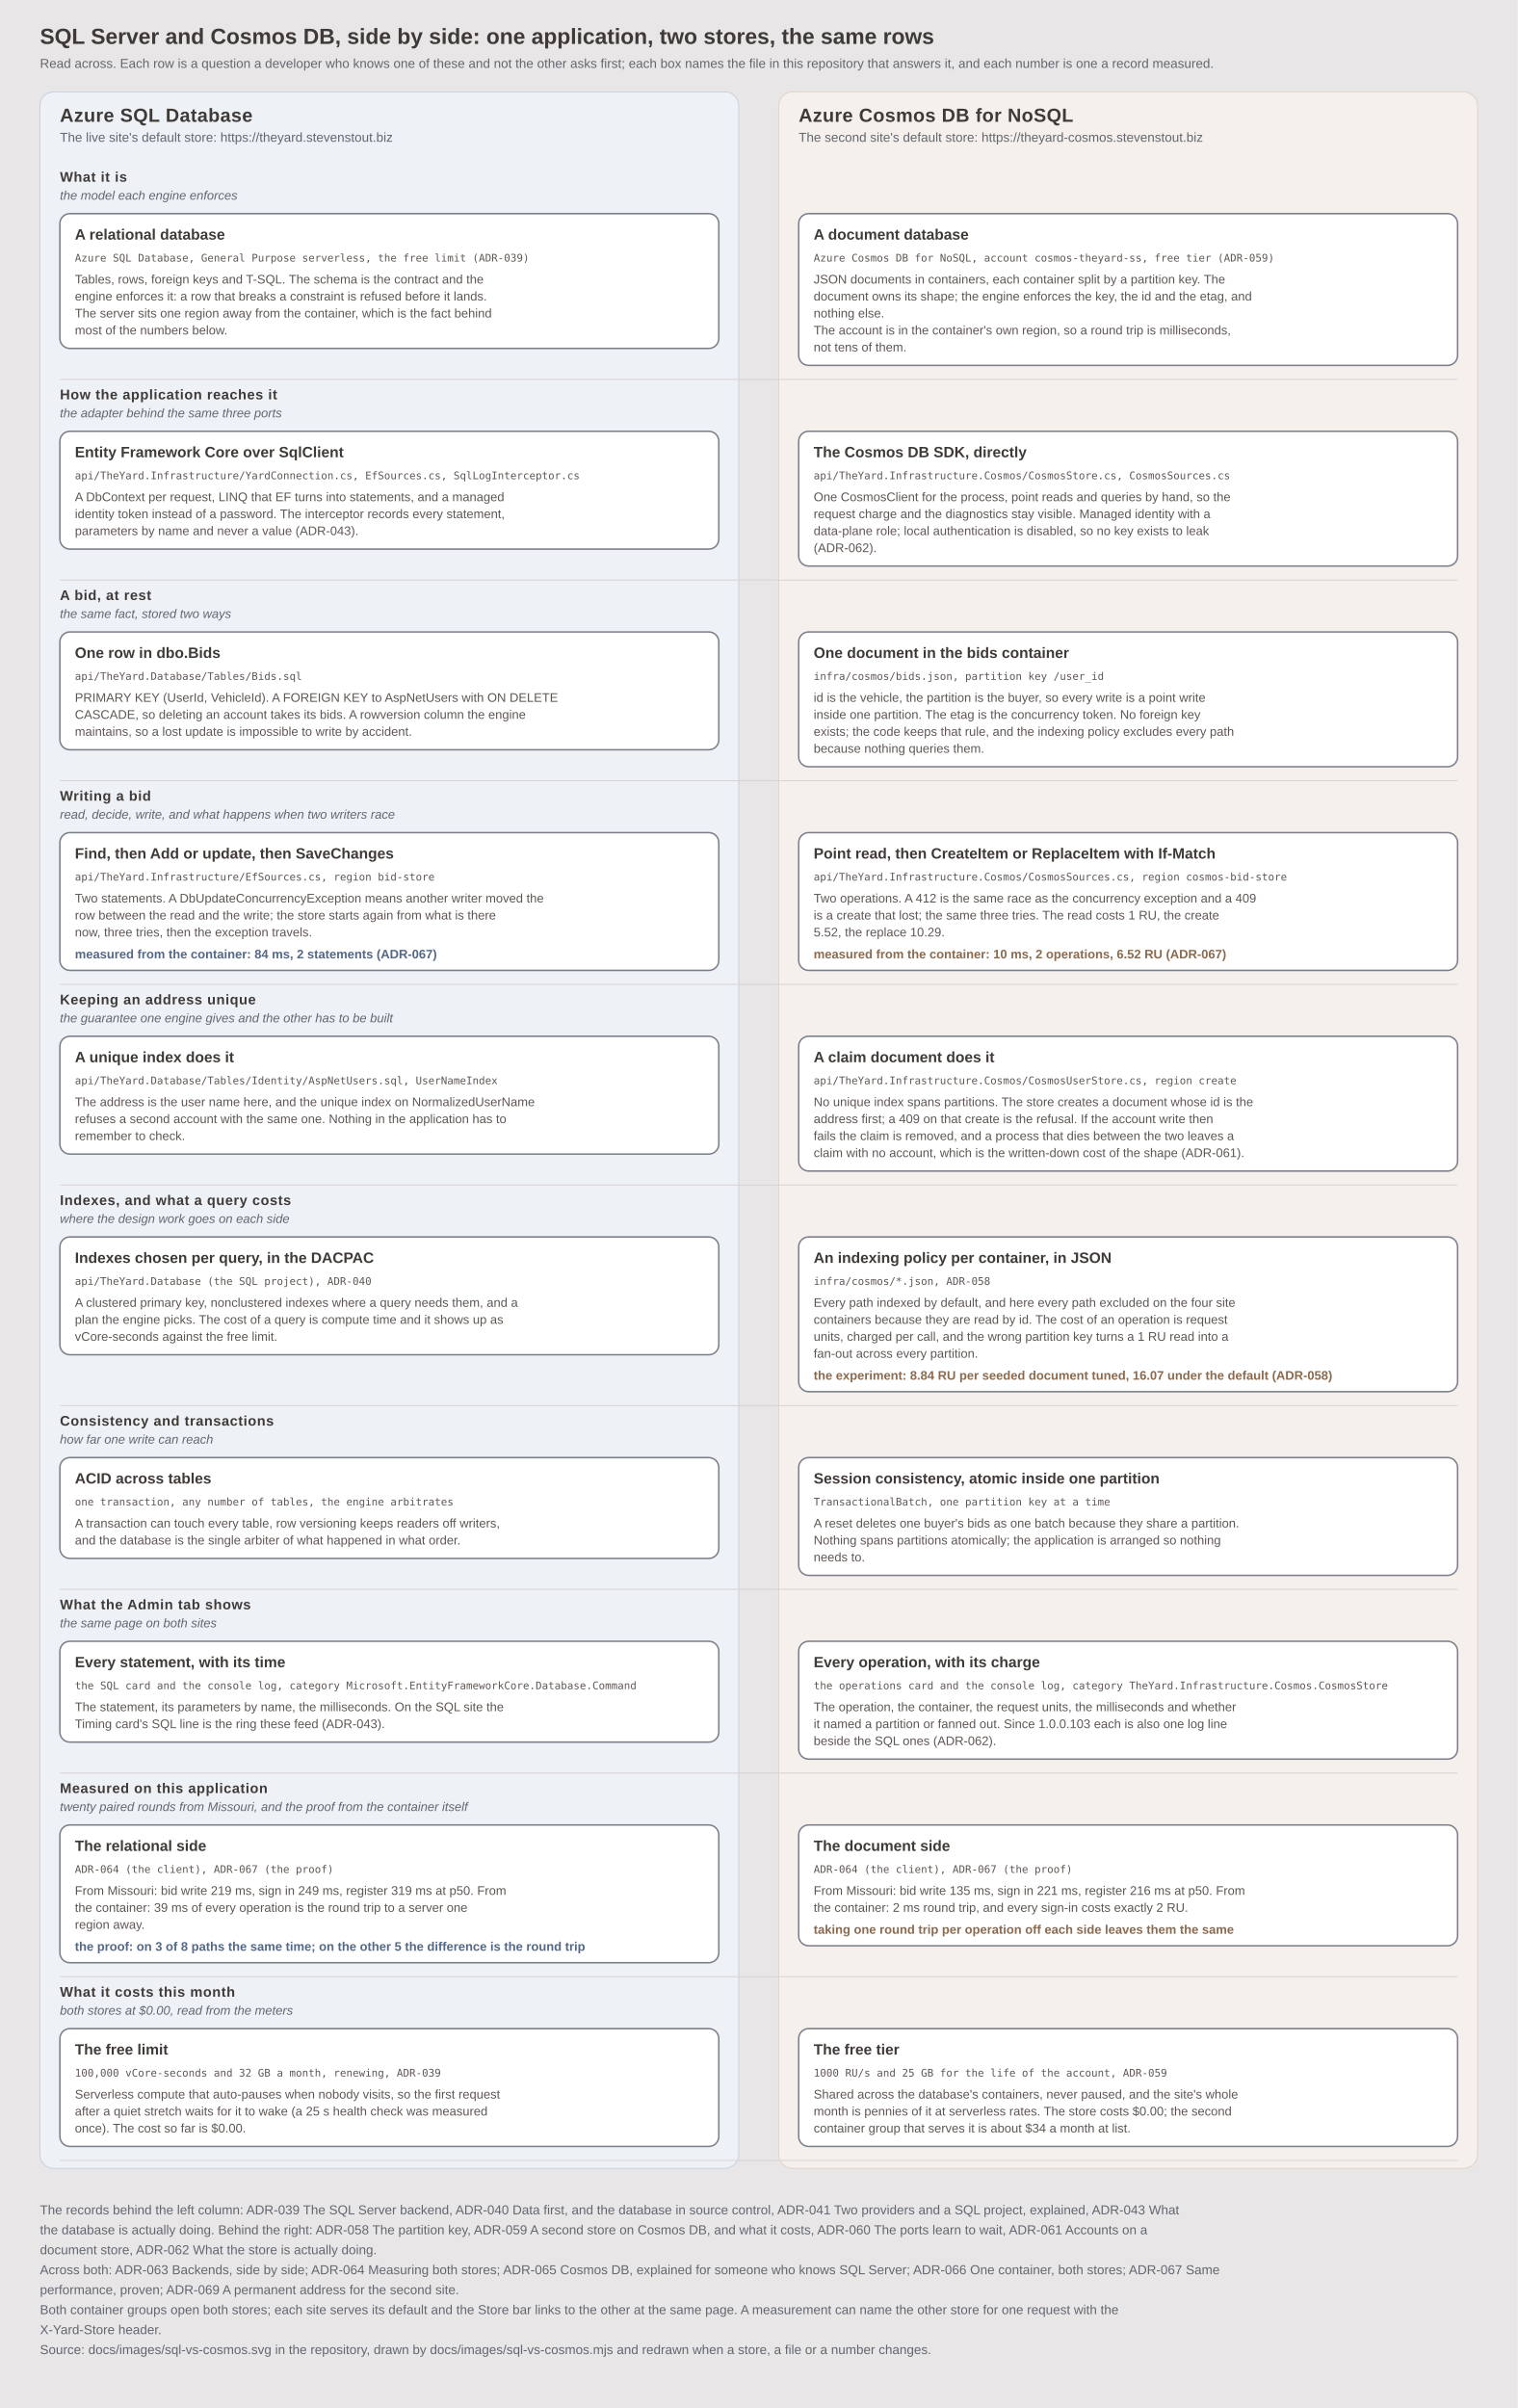
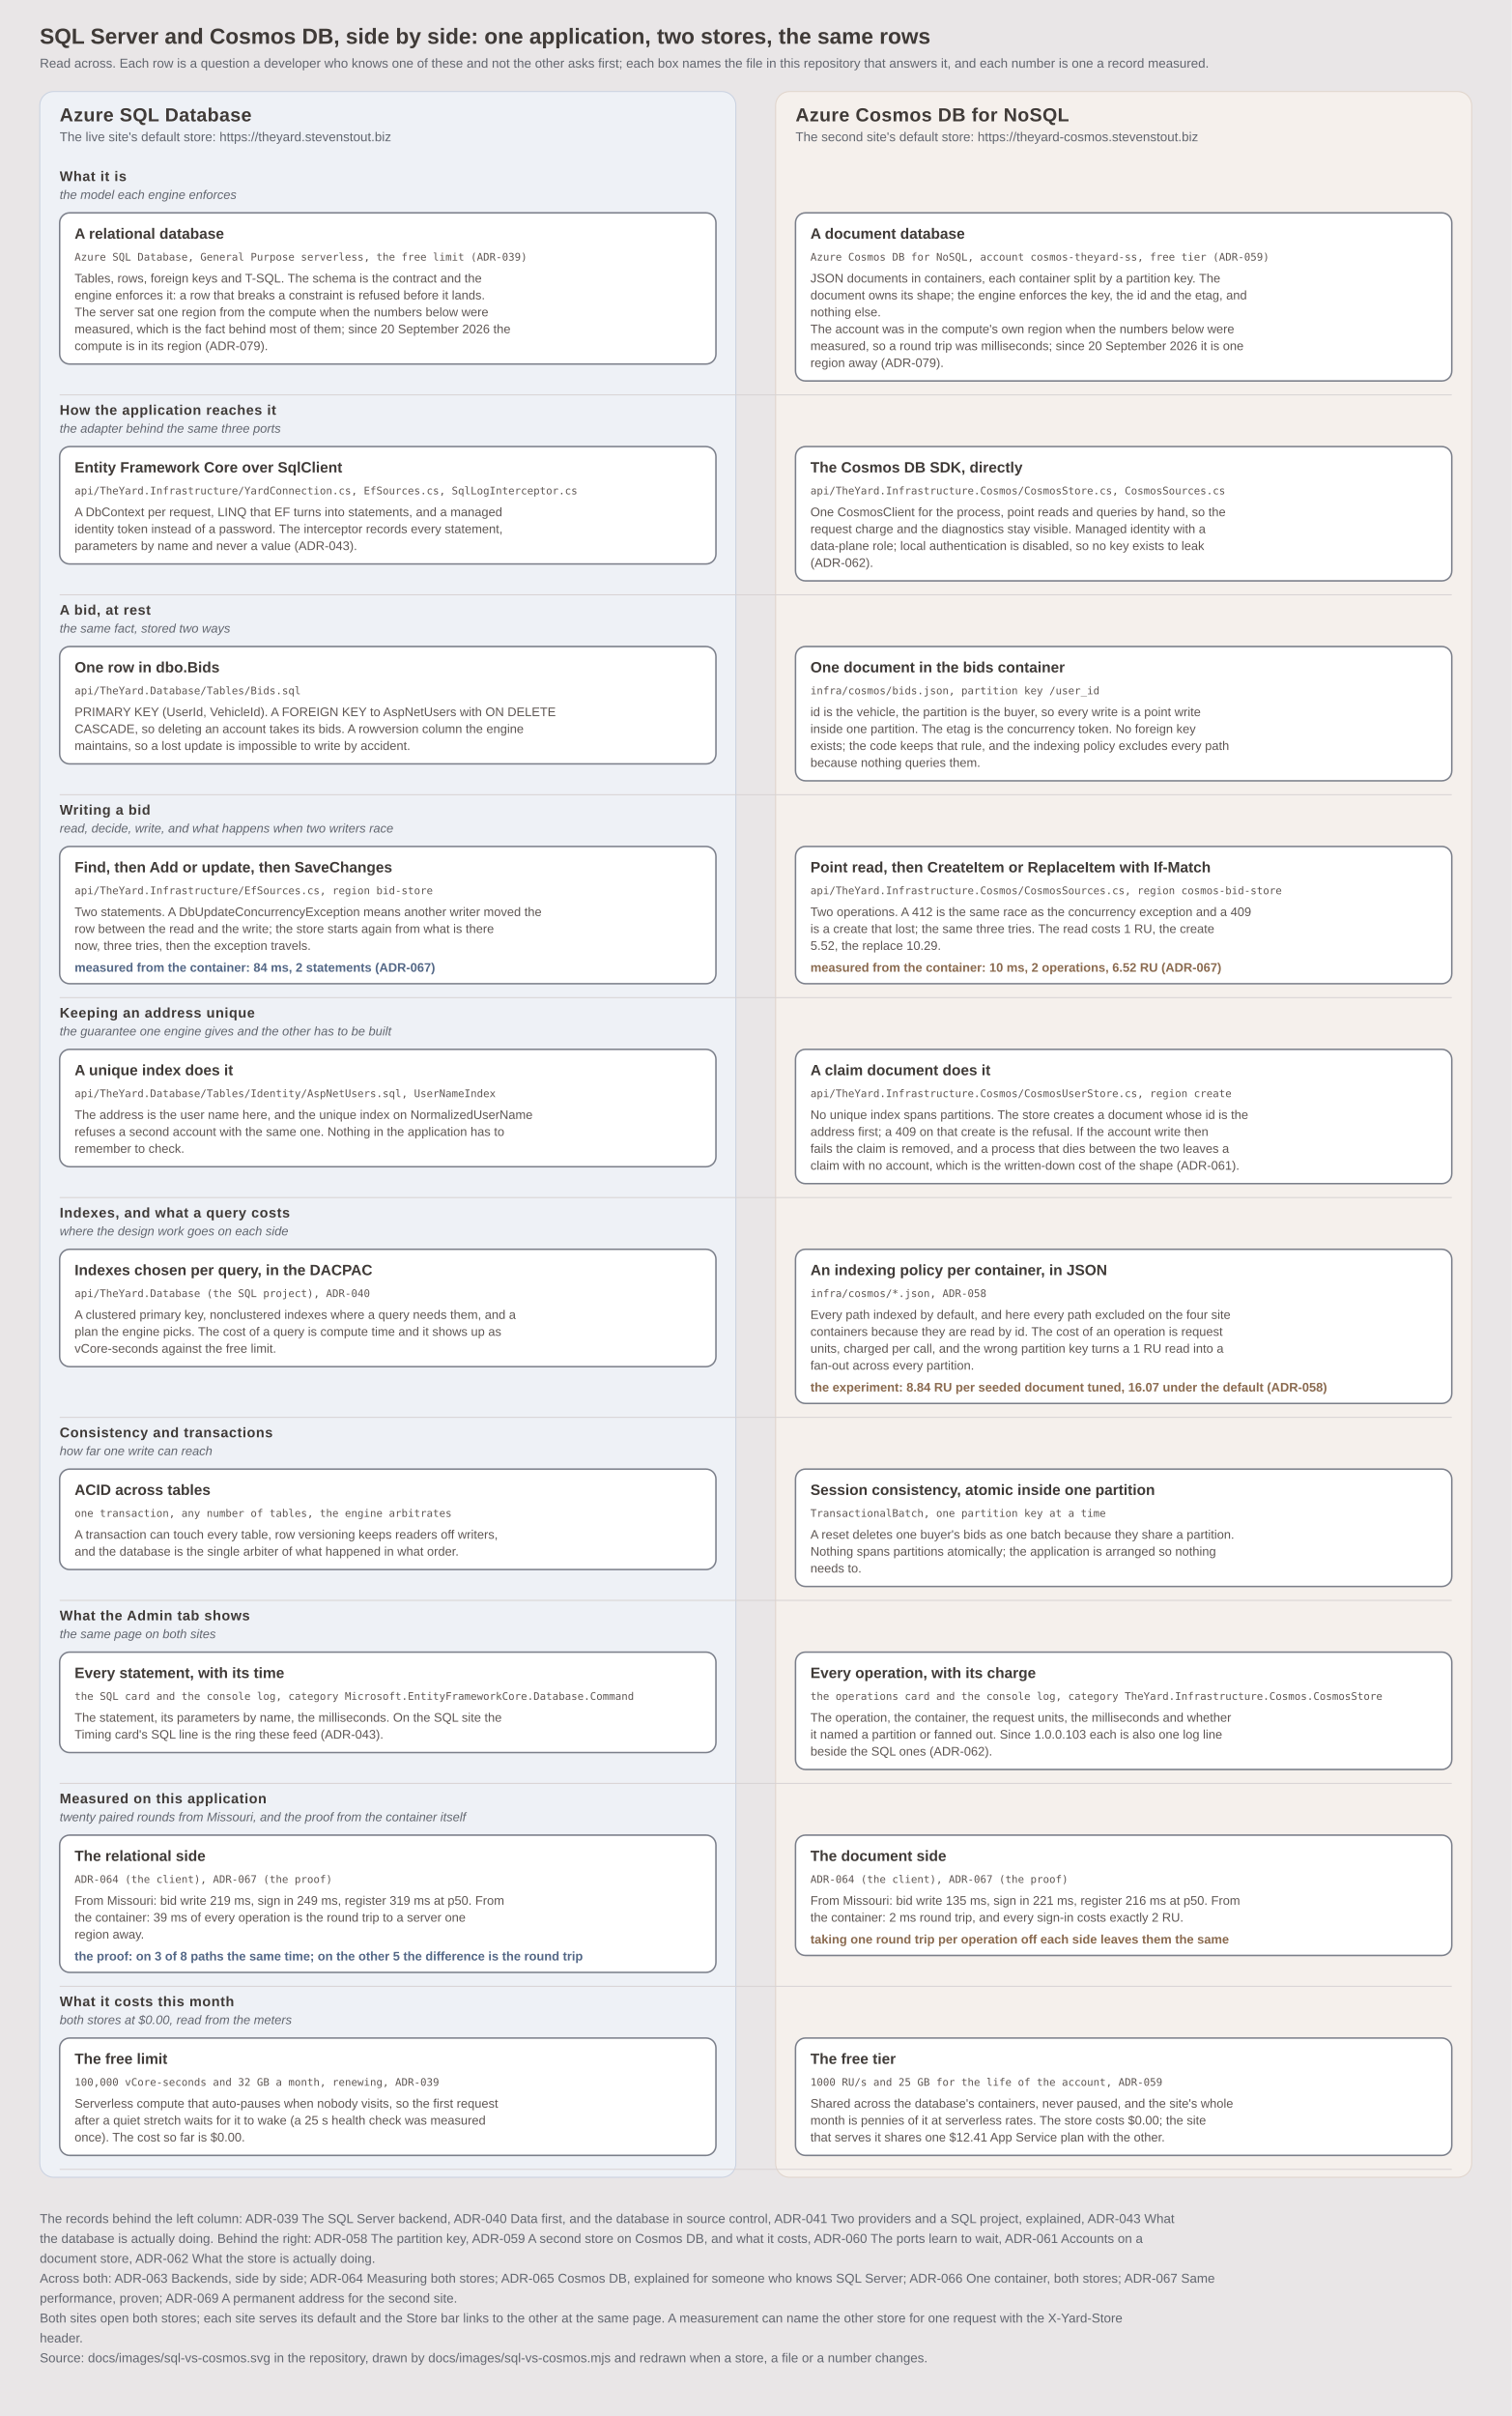
- <svg xmlns="http://www.w3.org/2000/svg" width="1520" height="2412" viewBox="0 0 1520 2412" font-family="Poppins, 'Segoe UI', system-ui, Arial, sans-serif" font-size="14">
+ <svg xmlns="http://www.w3.org/2000/svg" width="1520" height="2429" viewBox="0 0 1520 2429" font-family="Poppins, 'Segoe UI', system-ui, Arial, sans-serif" font-size="14">
  <defs>
    <style>
      .box { fill: #ffffff; stroke: #7b7f8a; stroke-width: 1.5; rx: 10; }
      .lane { fill: #f4f2f3; stroke: #d8d3d4; stroke-width: 1; rx: 14; }
      .lane-sql { fill: #eef1f6; stroke: #c9d1e0; stroke-width: 1; rx: 14; }
      .lane-cosmos { fill: #f5f0ec; stroke: #e0d4cb; stroke-width: 1; rx: 14; }
      .title { fill: #3f3a37; font-size: 15px; font-weight: 600; }
      .lane-title { fill: #3f3a37; font-size: 19px; font-weight: 700; letter-spacing: 0.02em; }
      .lane-sub { fill: #62666f; font-size: 13px; }
      .row { fill: #3f3a37; font-size: 14px; font-weight: 700; letter-spacing: 0.04em; text-transform: uppercase; }
      .row-sub { fill: #62666f; font-size: 12.5px; font-style: italic; }
      .body { fill: #5e5653; font-size: 12.5px; }
      .mono { fill: #5e5653; font-family: ui-monospace, 'Cascadia Mono', Consolas, monospace; font-size: 10.5px; }
      .num { fill: #536786; font-size: 12.5px; font-weight: 600; }
      .num-cosmos { fill: #8a6a4f; font-size: 12.5px; font-weight: 600; }
      .rule { stroke: #d8d3d4; stroke-width: 1; }
      .heading { fill: #3f3a37; font-size: 22px; font-weight: 700; }
      .caption { fill: #62666f; font-size: 13px; }
    </style>
  </defs>
-   <rect width="1520" height="2412" fill="#e9e6e7" />
+   <rect width="1520" height="2429" fill="#e9e6e7" />
  <text x="40" y="44" class="heading">SQL Server and Cosmos DB, side by side: one application, two stores, the same rows</text>
  <text x="40" y="68" class="caption">Read across. Each row is a question a developer who knows one of these and not the other asks first; each box names the file in this repository that answers it, and each number is one a record measured.</text>
-   <rect x="40" y="92" width="700" height="2080" class="lane-sql" />
+   <rect x="40" y="92" width="700" height="2097" class="lane-sql" />
  <text x="60" y="122" class="lane-title">Azure SQL Database</text>
  <text x="60" y="142" class="lane-sub">The live site's default store: https://theyard.stevenstout.biz</text>
-   <rect x="780" y="92" width="700" height="2080" class="lane-cosmos" />
+   <rect x="780" y="92" width="700" height="2097" class="lane-cosmos" />
  <text x="800" y="122" class="lane-title">Azure Cosmos DB for NoSQL</text>
  <text x="800" y="142" class="lane-sub">The second site's default store: https://theyard-cosmos.stevenstout.biz</text>
  <text x="60" y="182" class="row">What it is</text>
  <text x="60" y="200" class="row-sub">the model each engine enforces</text>
-   <rect x="60" y="214" width="660" height="135" class="box" />
+   <rect x="60" y="214" width="660" height="152" class="box" />
  <text x="75" y="240" class="title">A relational database</text>
  <text x="75" y="262" class="mono">Azure SQL Database, General Purpose serverless, the free limit (ADR-039)</text>
  <text x="75" y="284" class="body">Tables, rows, foreign keys and T-SQL. The schema is the contract and the</text>
  <text x="75" y="301" class="body">engine enforces it: a row that breaks a constraint is refused before it lands.</text>
-   <text x="75" y="318" class="body">The server sits one region away from the container, which is the fact behind</text>
-   <text x="75" y="335" class="body">most of the numbers below.</text>
-   <rect x="800" y="214" width="660" height="152" class="box" />
+   <text x="75" y="318" class="body">The server sat one region from the compute when the numbers below were</text>
+   <text x="75" y="335" class="body">measured, which is the fact behind most of them; since 20 September 2026 the</text>
+   <text x="75" y="352" class="body">compute is in its region (ADR-079).</text>
+   <rect x="800" y="214" width="660" height="169" class="box" />
  <text x="815" y="240" class="title">A document database</text>
  <text x="815" y="262" class="mono">Azure Cosmos DB for NoSQL, account cosmos-theyard-ss, free tier (ADR-059)</text>
  <text x="815" y="284" class="body">JSON documents in containers, each container split by a partition key. The</text>
  <text x="815" y="301" class="body">document owns its shape; the engine enforces the key, the id and the etag, and</text>
  <text x="815" y="318" class="body">nothing else.</text>
-   <text x="815" y="335" class="body">The account is in the container's own region, so a round trip is milliseconds,</text>
-   <text x="815" y="352" class="body">not tens of them.</text>
-   <line x1="60" y1="380" x2="1460" y2="380" class="rule" />
-   <text x="60" y="400" class="row">How the application reaches it</text>
-   <text x="60" y="418" class="row-sub">the adapter behind the same three ports</text>
-   <rect x="60" y="432" width="660" height="118" class="box" />
-   <text x="75" y="458" class="title">Entity Framework Core over SqlClient</text>
-   <text x="75" y="480" class="mono">api/TheYard.Infrastructure/YardConnection.cs, EfSources.cs, SqlLogInterceptor.cs</text>
-   <text x="75" y="502" class="body">A DbContext per request, LINQ that EF turns into statements, and a managed</text>
-   <text x="75" y="519" class="body">identity token instead of a password. The interceptor records every statement,</text>
-   <text x="75" y="536" class="body">parameters by name and never a value (ADR-043).</text>
-   <rect x="800" y="432" width="660" height="135" class="box" />
-   <text x="815" y="458" class="title">The Cosmos DB SDK, directly</text>
-   <text x="815" y="480" class="mono">api/TheYard.Infrastructure.Cosmos/CosmosStore.cs, CosmosSources.cs</text>
-   <text x="815" y="502" class="body">One CosmosClient for the process, point reads and queries by hand, so the</text>
-   <text x="815" y="519" class="body">request charge and the diagnostics stay visible. Managed identity with a</text>
-   <text x="815" y="536" class="body">data-plane role; local authentication is disabled, so no key exists to leak</text>
-   <text x="815" y="553" class="body">(ADR-062).</text>
-   <line x1="60" y1="581" x2="1460" y2="581" class="rule" />
-   <text x="60" y="601" class="row">A bid, at rest</text>
-   <text x="60" y="619" class="row-sub">the same fact, stored two ways</text>
-   <rect x="60" y="633" width="660" height="118" class="box" />
-   <text x="75" y="659" class="title">One row in dbo.Bids</text>
-   <text x="75" y="681" class="mono">api/TheYard.Database/Tables/Bids.sql</text>
-   <text x="75" y="703" class="body">PRIMARY KEY (UserId, VehicleId). A FOREIGN KEY to AspNetUsers with ON DELETE</text>
-   <text x="75" y="720" class="body">CASCADE, so deleting an account takes its bids. A rowversion column the engine</text>
-   <text x="75" y="737" class="body">maintains, so a lost update is impossible to write by accident.</text>
-   <rect x="800" y="633" width="660" height="135" class="box" />
-   <text x="815" y="659" class="title">One document in the bids container</text>
-   <text x="815" y="681" class="mono">infra/cosmos/bids.json, partition key /user_id</text>
-   <text x="815" y="703" class="body">id is the vehicle, the partition is the buyer, so every write is a point write</text>
-   <text x="815" y="720" class="body">inside one partition. The etag is the concurrency token. No foreign key</text>
-   <text x="815" y="737" class="body">exists; the code keeps that rule, and the indexing policy excludes every path</text>
-   <text x="815" y="754" class="body">because nothing queries them.</text>
-   <line x1="60" y1="782" x2="1460" y2="782" class="rule" />
-   <text x="60" y="802" class="row">Writing a bid</text>
-   <text x="60" y="820" class="row-sub">read, decide, write, and what happens when two writers race</text>
-   <rect x="60" y="834" width="660" height="138" class="box" />
-   <text x="75" y="860" class="title">Find, then Add or update, then SaveChanges</text>
-   <text x="75" y="882" class="mono">api/TheYard.Infrastructure/EfSources.cs, region bid-store</text>
-   <text x="75" y="904" class="body">Two statements. A DbUpdateConcurrencyException means another writer moved the</text>
-   <text x="75" y="921" class="body">row between the read and the write; the store starts again from what is there</text>
-   <text x="75" y="938" class="body">now, three tries, then the exception travels.</text>
-   <text x="75" y="960" class="num">measured from the container: 84 ms, 2 statements (ADR-067)</text>
-   <rect x="800" y="834" width="660" height="138" class="box" />
-   <text x="815" y="860" class="title">Point read, then CreateItem or ReplaceItem with If-Match</text>
-   <text x="815" y="882" class="mono">api/TheYard.Infrastructure.Cosmos/CosmosSources.cs, region cosmos-bid-store</text>
-   <text x="815" y="904" class="body">Two operations. A 412 is the same race as the concurrency exception and a 409</text>
-   <text x="815" y="921" class="body">is a create that lost; the same three tries. The read costs 1 RU, the create</text>
-   <text x="815" y="938" class="body">5.52, the replace 10.29.</text>
-   <text x="815" y="960" class="num-cosmos">measured from the container: 10 ms, 2 operations, 6.52 RU (ADR-067)</text>
-   <line x1="60" y1="986" x2="1460" y2="986" class="rule" />
-   <text x="60" y="1006" class="row">Keeping an address unique</text>
-   <text x="60" y="1024" class="row-sub">the guarantee one engine gives and the other has to be built</text>
-   <rect x="60" y="1038" width="660" height="118" class="box" />
-   <text x="75" y="1064" class="title">A unique index does it</text>
-   <text x="75" y="1086" class="mono">api/TheYard.Database/Tables/Identity/AspNetUsers.sql, UserNameIndex</text>
-   <text x="75" y="1108" class="body">The address is the user name here, and the unique index on NormalizedUserName</text>
-   <text x="75" y="1125" class="body">refuses a second account with the same one. Nothing in the application has to</text>
-   <text x="75" y="1142" class="body">remember to check.</text>
-   <rect x="800" y="1038" width="660" height="135" class="box" />
-   <text x="815" y="1064" class="title">A claim document does it</text>
-   <text x="815" y="1086" class="mono">api/TheYard.Infrastructure.Cosmos/CosmosUserStore.cs, region create</text>
-   <text x="815" y="1108" class="body">No unique index spans partitions. The store creates a document whose id is the</text>
-   <text x="815" y="1125" class="body">address first; a 409 on that create is the refusal. If the account write then</text>
-   <text x="815" y="1142" class="body">fails the claim is removed, and a process that dies between the two leaves a</text>
-   <text x="815" y="1159" class="body">claim with no account, which is the written-down cost of the shape (ADR-061).</text>
-   <line x1="60" y1="1187" x2="1460" y2="1187" class="rule" />
-   <text x="60" y="1207" class="row">Indexes, and what a query costs</text>
-   <text x="60" y="1225" class="row-sub">where the design work goes on each side</text>
-   <rect x="60" y="1239" width="660" height="118" class="box" />
-   <text x="75" y="1265" class="title">Indexes chosen per query, in the DACPAC</text>
-   <text x="75" y="1287" class="mono">api/TheYard.Database (the SQL project), ADR-040</text>
-   <text x="75" y="1309" class="body">A clustered primary key, nonclustered indexes where a query needs them, and a</text>
-   <text x="75" y="1326" class="body">plan the engine picks. The cost of a query is compute time and it shows up as</text>
-   <text x="75" y="1343" class="body">vCore-seconds against the free limit.</text>
-   <rect x="800" y="1239" width="660" height="155" class="box" />
-   <text x="815" y="1265" class="title">An indexing policy per container, in JSON</text>
-   <text x="815" y="1287" class="mono">infra/cosmos/*.json, ADR-058</text>
-   <text x="815" y="1309" class="body">Every path indexed by default, and here every path excluded on the four site</text>
-   <text x="815" y="1326" class="body">containers because they are read by id. The cost of an operation is request</text>
-   <text x="815" y="1343" class="body">units, charged per call, and the wrong partition key turns a 1 RU read into a</text>
-   <text x="815" y="1360" class="body">fan-out across every partition.</text>
-   <text x="815" y="1382" class="num-cosmos">the experiment: 8.84 RU per seeded document tuned, 16.07 under the default (ADR-058)</text>
-   <line x1="60" y1="1408" x2="1460" y2="1408" class="rule" />
-   <text x="60" y="1428" class="row">Consistency and transactions</text>
-   <text x="60" y="1446" class="row-sub">how far one write can reach</text>
-   <rect x="60" y="1460" width="660" height="101" class="box" />
-   <text x="75" y="1486" class="title">ACID across tables</text>
-   <text x="75" y="1508" class="mono">one transaction, any number of tables, the engine arbitrates</text>
-   <text x="75" y="1530" class="body">A transaction can touch every table, row versioning keeps readers off writers,</text>
-   <text x="75" y="1547" class="body">and the database is the single arbiter of what happened in what order.</text>
-   <rect x="800" y="1460" width="660" height="118" class="box" />
-   <text x="815" y="1486" class="title">Session consistency, atomic inside one partition</text>
-   <text x="815" y="1508" class="mono">TransactionalBatch, one partition key at a time</text>
-   <text x="815" y="1530" class="body">A reset deletes one buyer's bids as one batch because they share a partition.</text>
-   <text x="815" y="1547" class="body">Nothing spans partitions atomically; the application is arranged so nothing</text>
-   <text x="815" y="1564" class="body">needs to.</text>
-   <line x1="60" y1="1592" x2="1460" y2="1592" class="rule" />
-   <text x="60" y="1612" class="row">What the Admin tab shows</text>
-   <text x="60" y="1630" class="row-sub">the same page on both sites</text>
-   <rect x="60" y="1644" width="660" height="101" class="box" />
-   <text x="75" y="1670" class="title">Every statement, with its time</text>
-   <text x="75" y="1692" class="mono">the SQL card and the console log, category Microsoft.EntityFrameworkCore.Database.Command</text>
-   <text x="75" y="1714" class="body">The statement, its parameters by name, the milliseconds. On the SQL site the</text>
-   <text x="75" y="1731" class="body">Timing card's SQL line is the ring these feed (ADR-043).</text>
-   <rect x="800" y="1644" width="660" height="118" class="box" />
-   <text x="815" y="1670" class="title">Every operation, with its charge</text>
-   <text x="815" y="1692" class="mono">the operations card and the console log, category TheYard.Infrastructure.Cosmos.CosmosStore</text>
-   <text x="815" y="1714" class="body">The operation, the container, the request units, the milliseconds and whether</text>
-   <text x="815" y="1731" class="body">it named a partition or fanned out. Since 1.0.0.103 each is also one log line</text>
-   <text x="815" y="1748" class="body">beside the SQL ones (ADR-062).</text>
-   <line x1="60" y1="1776" x2="1460" y2="1776" class="rule" />
-   <text x="60" y="1796" class="row">Measured on this application</text>
-   <text x="60" y="1814" class="row-sub">twenty paired rounds from Missouri, and the proof from the container itself</text>
-   <rect x="60" y="1828" width="660" height="138" class="box" />
-   <text x="75" y="1854" class="title">The relational side</text>
-   <text x="75" y="1876" class="mono">ADR-064 (the client), ADR-067 (the proof)</text>
-   <text x="75" y="1898" class="body">From Missouri: bid write 219 ms, sign in 249 ms, register 319 ms at p50. From</text>
-   <text x="75" y="1915" class="body">the container: 39 ms of every operation is the round trip to a server one</text>
-   <text x="75" y="1932" class="body">region away.</text>
-   <text x="75" y="1954" class="num">the proof: on 3 of 8 paths the same time; on the other 5 the difference is the round trip</text>
-   <rect x="800" y="1828" width="660" height="121" class="box" />
-   <text x="815" y="1854" class="title">The document side</text>
-   <text x="815" y="1876" class="mono">ADR-064 (the client), ADR-067 (the proof)</text>
-   <text x="815" y="1898" class="body">From Missouri: bid write 135 ms, sign in 221 ms, register 216 ms at p50. From</text>
-   <text x="815" y="1915" class="body">the container: 2 ms round trip, and every sign-in costs exactly 2 RU.</text>
-   <text x="815" y="1937" class="num-cosmos">taking one round trip per operation off each side leaves them the same</text>
-   <line x1="60" y1="1980" x2="1460" y2="1980" class="rule" />
-   <text x="60" y="2000" class="row">What it costs this month</text>
-   <text x="60" y="2018" class="row-sub">both stores at $0.00, read from the meters</text>
-   <rect x="60" y="2032" width="660" height="118" class="box" />
-   <text x="75" y="2058" class="title">The free limit</text>
-   <text x="75" y="2080" class="mono">100,000 vCore-seconds and 32 GB a month, renewing, ADR-039</text>
-   <text x="75" y="2102" class="body">Serverless compute that auto-pauses when nobody visits, so the first request</text>
-   <text x="75" y="2119" class="body">after a quiet stretch waits for it to wake (a 25 s health check was measured</text>
-   <text x="75" y="2136" class="body">once). The cost so far is $0.00.</text>
-   <rect x="800" y="2032" width="660" height="118" class="box" />
-   <text x="815" y="2058" class="title">The free tier</text>
-   <text x="815" y="2080" class="mono">1000 RU/s and 25 GB for the life of the account, ADR-059</text>
-   <text x="815" y="2102" class="body">Shared across the database's containers, never paused, and the site's whole</text>
-   <text x="815" y="2119" class="body">month is pennies of it at serverless rates. The store costs $0.00; the second</text>
-   <text x="815" y="2136" class="body">container group that serves it is about $34 a month at list.</text>
-   <line x1="60" y1="2164" x2="1460" y2="2164" class="rule" />
-   <text x="40" y="2218" class="caption">The records behind the left column: ADR-039 The SQL Server backend, ADR-040 Data first, and the database in source control, ADR-041 Two providers and a SQL project, explained, ADR-043 What</text>
-   <text x="40" y="2238" class="caption">the database is actually doing. Behind the right: ADR-058 The partition key, ADR-059 A second store on Cosmos DB, and what it costs, ADR-060 The ports learn to wait, ADR-061 Accounts on a</text>
-   <text x="40" y="2258" class="caption">document store, ADR-062 What the store is actually doing.</text>
-   <text x="40" y="2278" class="caption">Across both: ADR-063 Backends, side by side; ADR-064 Measuring both stores; ADR-065 Cosmos DB, explained for someone who knows SQL Server; ADR-066 One container, both stores; ADR-067 Same</text>
-   <text x="40" y="2298" class="caption">performance, proven; ADR-069 A permanent address for the second site.</text>
-   <text x="40" y="2318" class="caption">Both container groups open both stores; each site serves its default and the Store bar links to the other at the same page. A measurement can name the other store for one request with the</text>
-   <text x="40" y="2338" class="caption">X-Yard-Store header.</text>
-   <text x="40" y="2358" class="caption">Source: docs/images/sql-vs-cosmos.svg in the repository, drawn by docs/images/sql-vs-cosmos.mjs and redrawn when a store, a file or a number changes.</text>
+   <text x="815" y="335" class="body">The account was in the compute's own region when the numbers below were</text>
+   <text x="815" y="352" class="body">measured, so a round trip was milliseconds; since 20 September 2026 it is one</text>
+   <text x="815" y="369" class="body">region away (ADR-079).</text>
+   <line x1="60" y1="397" x2="1460" y2="397" class="rule" />
+   <text x="60" y="417" class="row">How the application reaches it</text>
+   <text x="60" y="435" class="row-sub">the adapter behind the same three ports</text>
+   <rect x="60" y="449" width="660" height="118" class="box" />
+   <text x="75" y="475" class="title">Entity Framework Core over SqlClient</text>
+   <text x="75" y="497" class="mono">api/TheYard.Infrastructure/YardConnection.cs, EfSources.cs, SqlLogInterceptor.cs</text>
+   <text x="75" y="519" class="body">A DbContext per request, LINQ that EF turns into statements, and a managed</text>
+   <text x="75" y="536" class="body">identity token instead of a password. The interceptor records every statement,</text>
+   <text x="75" y="553" class="body">parameters by name and never a value (ADR-043).</text>
+   <rect x="800" y="449" width="660" height="135" class="box" />
+   <text x="815" y="475" class="title">The Cosmos DB SDK, directly</text>
+   <text x="815" y="497" class="mono">api/TheYard.Infrastructure.Cosmos/CosmosStore.cs, CosmosSources.cs</text>
+   <text x="815" y="519" class="body">One CosmosClient for the process, point reads and queries by hand, so the</text>
+   <text x="815" y="536" class="body">request charge and the diagnostics stay visible. Managed identity with a</text>
+   <text x="815" y="553" class="body">data-plane role; local authentication is disabled, so no key exists to leak</text>
+   <text x="815" y="570" class="body">(ADR-062).</text>
+   <line x1="60" y1="598" x2="1460" y2="598" class="rule" />
+   <text x="60" y="618" class="row">A bid, at rest</text>
+   <text x="60" y="636" class="row-sub">the same fact, stored two ways</text>
+   <rect x="60" y="650" width="660" height="118" class="box" />
+   <text x="75" y="676" class="title">One row in dbo.Bids</text>
+   <text x="75" y="698" class="mono">api/TheYard.Database/Tables/Bids.sql</text>
+   <text x="75" y="720" class="body">PRIMARY KEY (UserId, VehicleId). A FOREIGN KEY to AspNetUsers with ON DELETE</text>
+   <text x="75" y="737" class="body">CASCADE, so deleting an account takes its bids. A rowversion column the engine</text>
+   <text x="75" y="754" class="body">maintains, so a lost update is impossible to write by accident.</text>
+   <rect x="800" y="650" width="660" height="135" class="box" />
+   <text x="815" y="676" class="title">One document in the bids container</text>
+   <text x="815" y="698" class="mono">infra/cosmos/bids.json, partition key /user_id</text>
+   <text x="815" y="720" class="body">id is the vehicle, the partition is the buyer, so every write is a point write</text>
+   <text x="815" y="737" class="body">inside one partition. The etag is the concurrency token. No foreign key</text>
+   <text x="815" y="754" class="body">exists; the code keeps that rule, and the indexing policy excludes every path</text>
+   <text x="815" y="771" class="body">because nothing queries them.</text>
+   <line x1="60" y1="799" x2="1460" y2="799" class="rule" />
+   <text x="60" y="819" class="row">Writing a bid</text>
+   <text x="60" y="837" class="row-sub">read, decide, write, and what happens when two writers race</text>
+   <rect x="60" y="851" width="660" height="138" class="box" />
+   <text x="75" y="877" class="title">Find, then Add or update, then SaveChanges</text>
+   <text x="75" y="899" class="mono">api/TheYard.Infrastructure/EfSources.cs, region bid-store</text>
+   <text x="75" y="921" class="body">Two statements. A DbUpdateConcurrencyException means another writer moved the</text>
+   <text x="75" y="938" class="body">row between the read and the write; the store starts again from what is there</text>
+   <text x="75" y="955" class="body">now, three tries, then the exception travels.</text>
+   <text x="75" y="977" class="num">measured from the container: 84 ms, 2 statements (ADR-067)</text>
+   <rect x="800" y="851" width="660" height="138" class="box" />
+   <text x="815" y="877" class="title">Point read, then CreateItem or ReplaceItem with If-Match</text>
+   <text x="815" y="899" class="mono">api/TheYard.Infrastructure.Cosmos/CosmosSources.cs, region cosmos-bid-store</text>
+   <text x="815" y="921" class="body">Two operations. A 412 is the same race as the concurrency exception and a 409</text>
+   <text x="815" y="938" class="body">is a create that lost; the same three tries. The read costs 1 RU, the create</text>
+   <text x="815" y="955" class="body">5.52, the replace 10.29.</text>
+   <text x="815" y="977" class="num-cosmos">measured from the container: 10 ms, 2 operations, 6.52 RU (ADR-067)</text>
+   <line x1="60" y1="1003" x2="1460" y2="1003" class="rule" />
+   <text x="60" y="1023" class="row">Keeping an address unique</text>
+   <text x="60" y="1041" class="row-sub">the guarantee one engine gives and the other has to be built</text>
+   <rect x="60" y="1055" width="660" height="118" class="box" />
+   <text x="75" y="1081" class="title">A unique index does it</text>
+   <text x="75" y="1103" class="mono">api/TheYard.Database/Tables/Identity/AspNetUsers.sql, UserNameIndex</text>
+   <text x="75" y="1125" class="body">The address is the user name here, and the unique index on NormalizedUserName</text>
+   <text x="75" y="1142" class="body">refuses a second account with the same one. Nothing in the application has to</text>
+   <text x="75" y="1159" class="body">remember to check.</text>
+   <rect x="800" y="1055" width="660" height="135" class="box" />
+   <text x="815" y="1081" class="title">A claim document does it</text>
+   <text x="815" y="1103" class="mono">api/TheYard.Infrastructure.Cosmos/CosmosUserStore.cs, region create</text>
+   <text x="815" y="1125" class="body">No unique index spans partitions. The store creates a document whose id is the</text>
+   <text x="815" y="1142" class="body">address first; a 409 on that create is the refusal. If the account write then</text>
+   <text x="815" y="1159" class="body">fails the claim is removed, and a process that dies between the two leaves a</text>
+   <text x="815" y="1176" class="body">claim with no account, which is the written-down cost of the shape (ADR-061).</text>
+   <line x1="60" y1="1204" x2="1460" y2="1204" class="rule" />
+   <text x="60" y="1224" class="row">Indexes, and what a query costs</text>
+   <text x="60" y="1242" class="row-sub">where the design work goes on each side</text>
+   <rect x="60" y="1256" width="660" height="118" class="box" />
+   <text x="75" y="1282" class="title">Indexes chosen per query, in the DACPAC</text>
+   <text x="75" y="1304" class="mono">api/TheYard.Database (the SQL project), ADR-040</text>
+   <text x="75" y="1326" class="body">A clustered primary key, nonclustered indexes where a query needs them, and a</text>
+   <text x="75" y="1343" class="body">plan the engine picks. The cost of a query is compute time and it shows up as</text>
+   <text x="75" y="1360" class="body">vCore-seconds against the free limit.</text>
+   <rect x="800" y="1256" width="660" height="155" class="box" />
+   <text x="815" y="1282" class="title">An indexing policy per container, in JSON</text>
+   <text x="815" y="1304" class="mono">infra/cosmos/*.json, ADR-058</text>
+   <text x="815" y="1326" class="body">Every path indexed by default, and here every path excluded on the four site</text>
+   <text x="815" y="1343" class="body">containers because they are read by id. The cost of an operation is request</text>
+   <text x="815" y="1360" class="body">units, charged per call, and the wrong partition key turns a 1 RU read into a</text>
+   <text x="815" y="1377" class="body">fan-out across every partition.</text>
+   <text x="815" y="1399" class="num-cosmos">the experiment: 8.84 RU per seeded document tuned, 16.07 under the default (ADR-058)</text>
+   <line x1="60" y1="1425" x2="1460" y2="1425" class="rule" />
+   <text x="60" y="1445" class="row">Consistency and transactions</text>
+   <text x="60" y="1463" class="row-sub">how far one write can reach</text>
+   <rect x="60" y="1477" width="660" height="101" class="box" />
+   <text x="75" y="1503" class="title">ACID across tables</text>
+   <text x="75" y="1525" class="mono">one transaction, any number of tables, the engine arbitrates</text>
+   <text x="75" y="1547" class="body">A transaction can touch every table, row versioning keeps readers off writers,</text>
+   <text x="75" y="1564" class="body">and the database is the single arbiter of what happened in what order.</text>
+   <rect x="800" y="1477" width="660" height="118" class="box" />
+   <text x="815" y="1503" class="title">Session consistency, atomic inside one partition</text>
+   <text x="815" y="1525" class="mono">TransactionalBatch, one partition key at a time</text>
+   <text x="815" y="1547" class="body">A reset deletes one buyer's bids as one batch because they share a partition.</text>
+   <text x="815" y="1564" class="body">Nothing spans partitions atomically; the application is arranged so nothing</text>
+   <text x="815" y="1581" class="body">needs to.</text>
+   <line x1="60" y1="1609" x2="1460" y2="1609" class="rule" />
+   <text x="60" y="1629" class="row">What the Admin tab shows</text>
+   <text x="60" y="1647" class="row-sub">the same page on both sites</text>
+   <rect x="60" y="1661" width="660" height="101" class="box" />
+   <text x="75" y="1687" class="title">Every statement, with its time</text>
+   <text x="75" y="1709" class="mono">the SQL card and the console log, category Microsoft.EntityFrameworkCore.Database.Command</text>
+   <text x="75" y="1731" class="body">The statement, its parameters by name, the milliseconds. On the SQL site the</text>
+   <text x="75" y="1748" class="body">Timing card's SQL line is the ring these feed (ADR-043).</text>
+   <rect x="800" y="1661" width="660" height="118" class="box" />
+   <text x="815" y="1687" class="title">Every operation, with its charge</text>
+   <text x="815" y="1709" class="mono">the operations card and the console log, category TheYard.Infrastructure.Cosmos.CosmosStore</text>
+   <text x="815" y="1731" class="body">The operation, the container, the request units, the milliseconds and whether</text>
+   <text x="815" y="1748" class="body">it named a partition or fanned out. Since 1.0.0.103 each is also one log line</text>
+   <text x="815" y="1765" class="body">beside the SQL ones (ADR-062).</text>
+   <line x1="60" y1="1793" x2="1460" y2="1793" class="rule" />
+   <text x="60" y="1813" class="row">Measured on this application</text>
+   <text x="60" y="1831" class="row-sub">twenty paired rounds from Missouri, and the proof from the container itself</text>
+   <rect x="60" y="1845" width="660" height="138" class="box" />
+   <text x="75" y="1871" class="title">The relational side</text>
+   <text x="75" y="1893" class="mono">ADR-064 (the client), ADR-067 (the proof)</text>
+   <text x="75" y="1915" class="body">From Missouri: bid write 219 ms, sign in 249 ms, register 319 ms at p50. From</text>
+   <text x="75" y="1932" class="body">the container: 39 ms of every operation is the round trip to a server one</text>
+   <text x="75" y="1949" class="body">region away.</text>
+   <text x="75" y="1971" class="num">the proof: on 3 of 8 paths the same time; on the other 5 the difference is the round trip</text>
+   <rect x="800" y="1845" width="660" height="121" class="box" />
+   <text x="815" y="1871" class="title">The document side</text>
+   <text x="815" y="1893" class="mono">ADR-064 (the client), ADR-067 (the proof)</text>
+   <text x="815" y="1915" class="body">From Missouri: bid write 135 ms, sign in 221 ms, register 216 ms at p50. From</text>
+   <text x="815" y="1932" class="body">the container: 2 ms round trip, and every sign-in costs exactly 2 RU.</text>
+   <text x="815" y="1954" class="num-cosmos">taking one round trip per operation off each side leaves them the same</text>
+   <line x1="60" y1="1997" x2="1460" y2="1997" class="rule" />
+   <text x="60" y="2017" class="row">What it costs this month</text>
+   <text x="60" y="2035" class="row-sub">both stores at $0.00, read from the meters</text>
+   <rect x="60" y="2049" width="660" height="118" class="box" />
+   <text x="75" y="2075" class="title">The free limit</text>
+   <text x="75" y="2097" class="mono">100,000 vCore-seconds and 32 GB a month, renewing, ADR-039</text>
+   <text x="75" y="2119" class="body">Serverless compute that auto-pauses when nobody visits, so the first request</text>
+   <text x="75" y="2136" class="body">after a quiet stretch waits for it to wake (a 25 s health check was measured</text>
+   <text x="75" y="2153" class="body">once). The cost so far is $0.00.</text>
+   <rect x="800" y="2049" width="660" height="118" class="box" />
+   <text x="815" y="2075" class="title">The free tier</text>
+   <text x="815" y="2097" class="mono">1000 RU/s and 25 GB for the life of the account, ADR-059</text>
+   <text x="815" y="2119" class="body">Shared across the database's containers, never paused, and the site's whole</text>
+   <text x="815" y="2136" class="body">month is pennies of it at serverless rates. The store costs $0.00; the site</text>
+   <text x="815" y="2153" class="body">that serves it shares one $12.41 App Service plan with the other.</text>
+   <line x1="60" y1="2181" x2="1460" y2="2181" class="rule" />
+   <text x="40" y="2235" class="caption">The records behind the left column: ADR-039 The SQL Server backend, ADR-040 Data first, and the database in source control, ADR-041 Two providers and a SQL project, explained, ADR-043 What</text>
+   <text x="40" y="2255" class="caption">the database is actually doing. Behind the right: ADR-058 The partition key, ADR-059 A second store on Cosmos DB, and what it costs, ADR-060 The ports learn to wait, ADR-061 Accounts on a</text>
+   <text x="40" y="2275" class="caption">document store, ADR-062 What the store is actually doing.</text>
+   <text x="40" y="2295" class="caption">Across both: ADR-063 Backends, side by side; ADR-064 Measuring both stores; ADR-065 Cosmos DB, explained for someone who knows SQL Server; ADR-066 One container, both stores; ADR-067 Same</text>
+   <text x="40" y="2315" class="caption">performance, proven; ADR-069 A permanent address for the second site.</text>
+   <text x="40" y="2335" class="caption">Both sites open both stores; each site serves its default and the Store bar links to the other at the same page. A measurement can name the other store for one request with the X-Yard-Store</text>
+   <text x="40" y="2355" class="caption">header.</text>
+   <text x="40" y="2375" class="caption">Source: docs/images/sql-vs-cosmos.svg in the repository, drawn by docs/images/sql-vs-cosmos.mjs and redrawn when a store, a file or a number changes.</text>
</svg>
